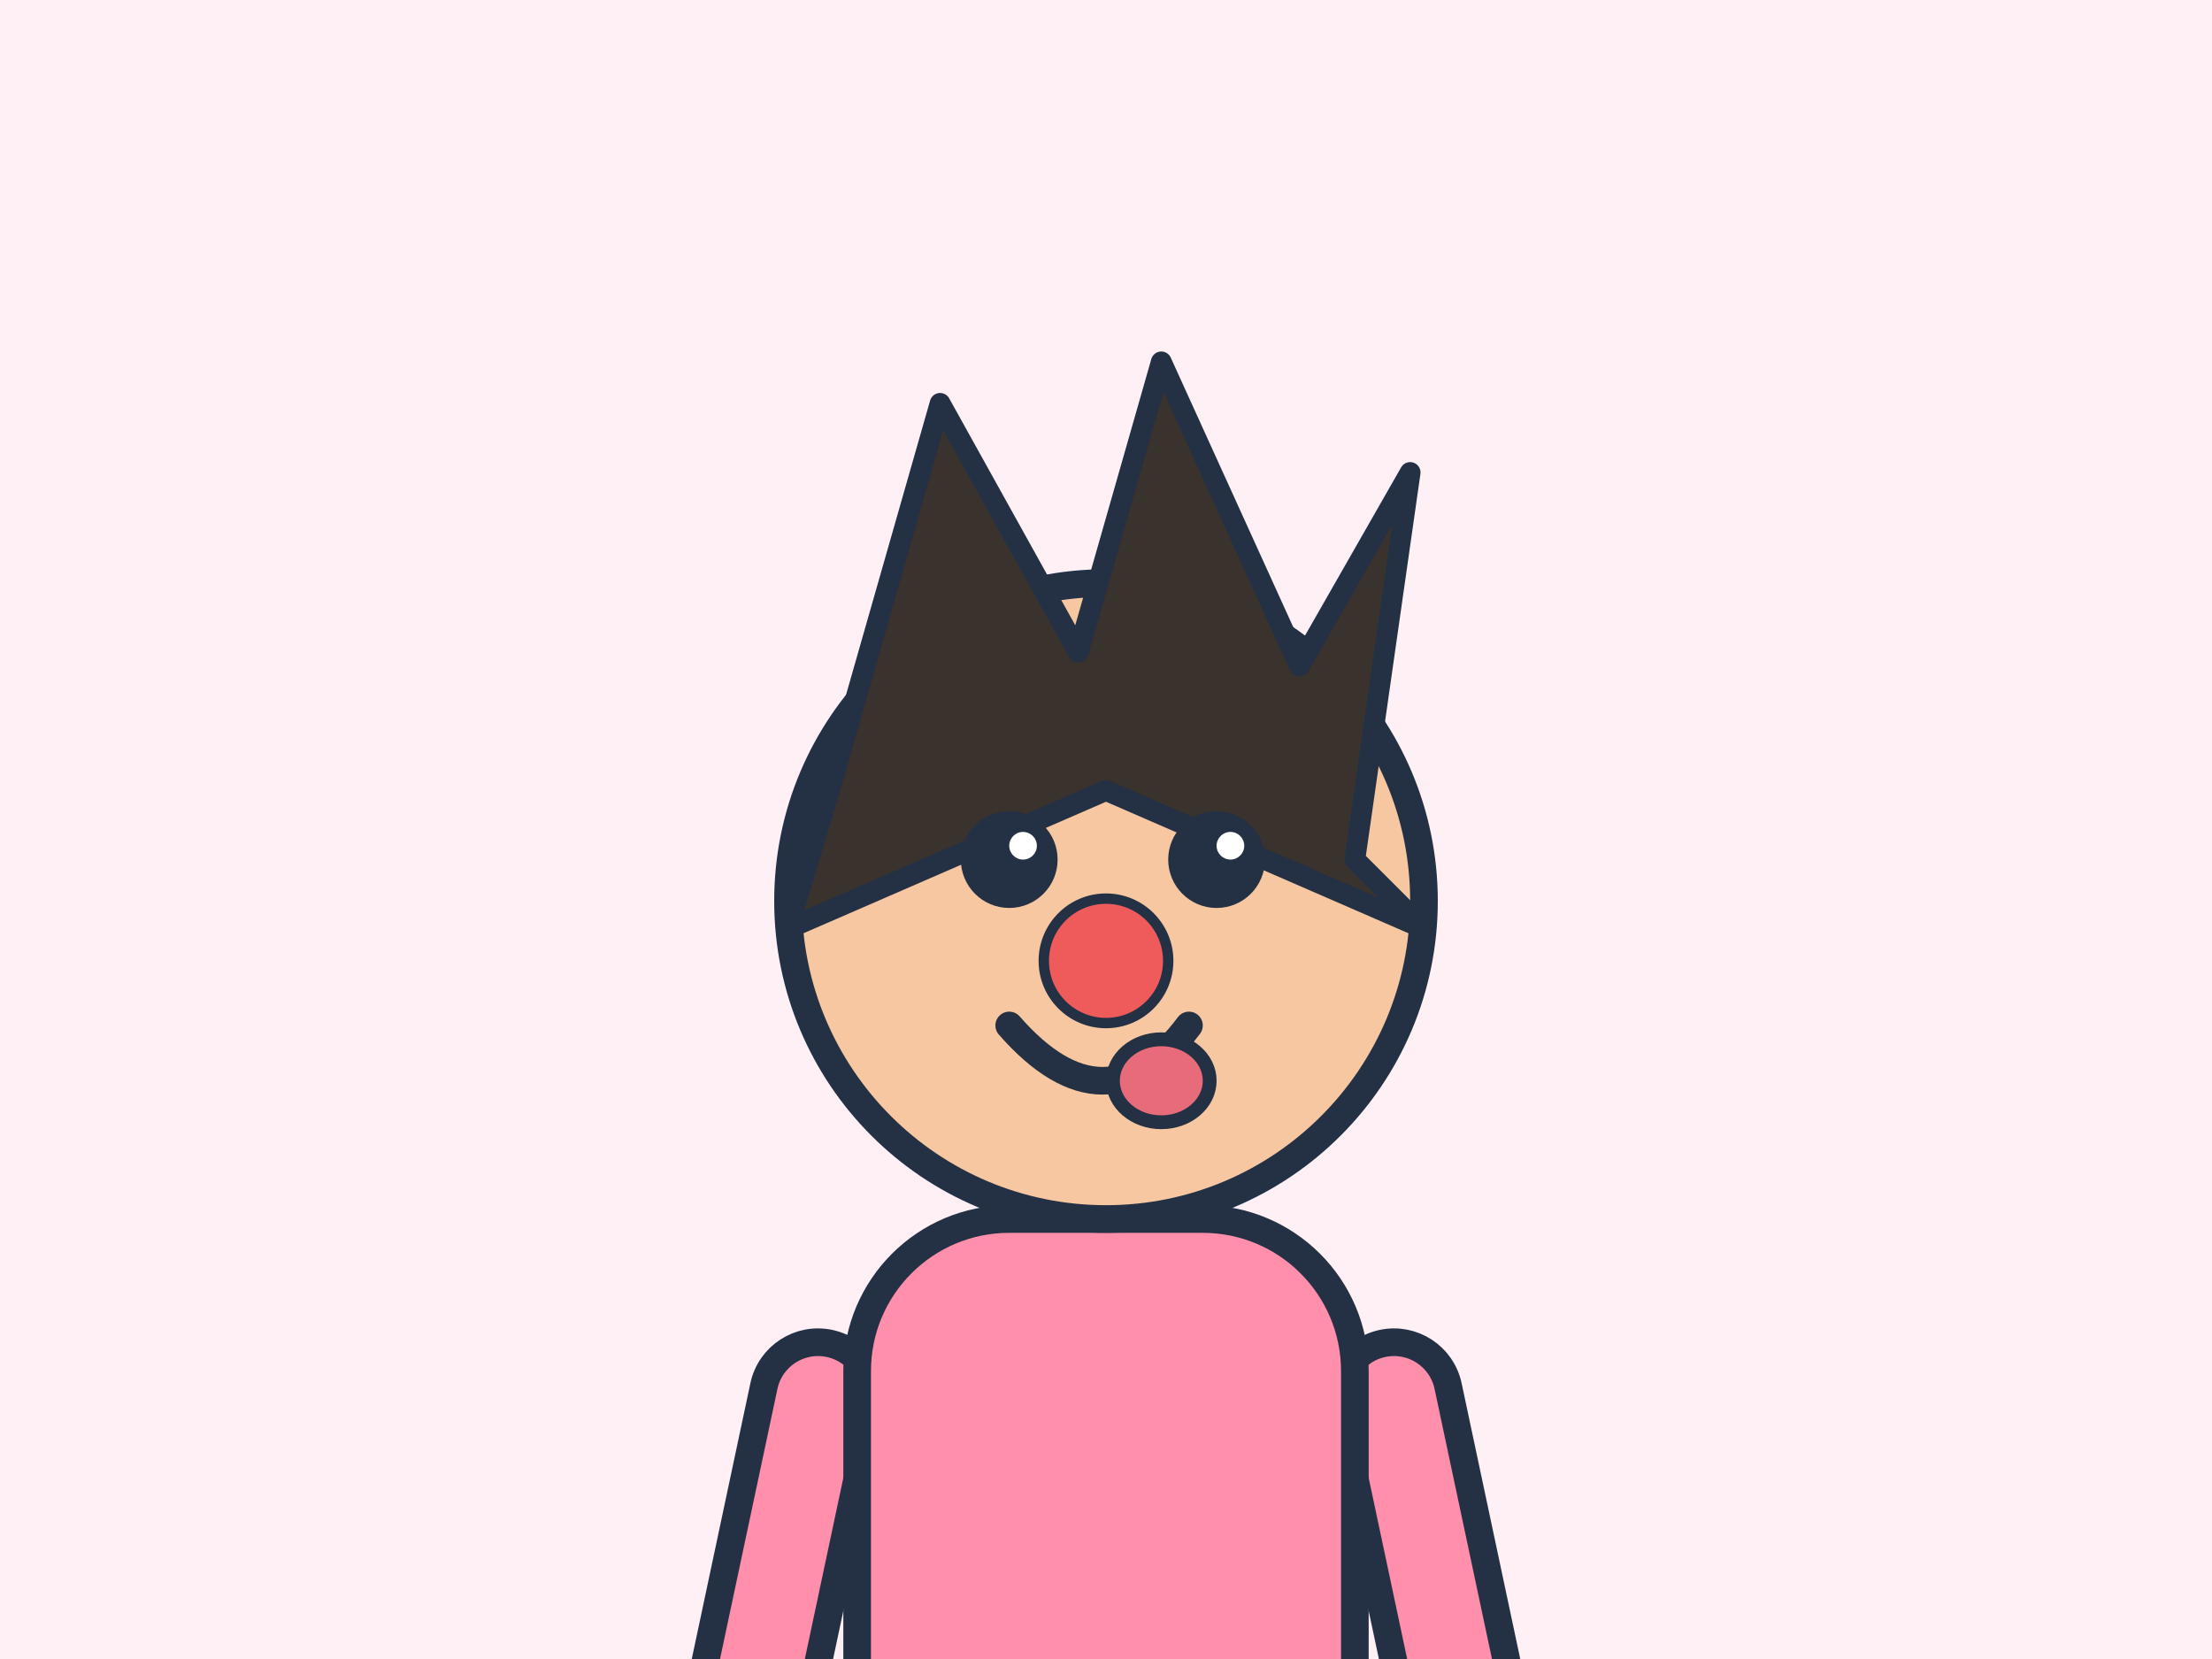
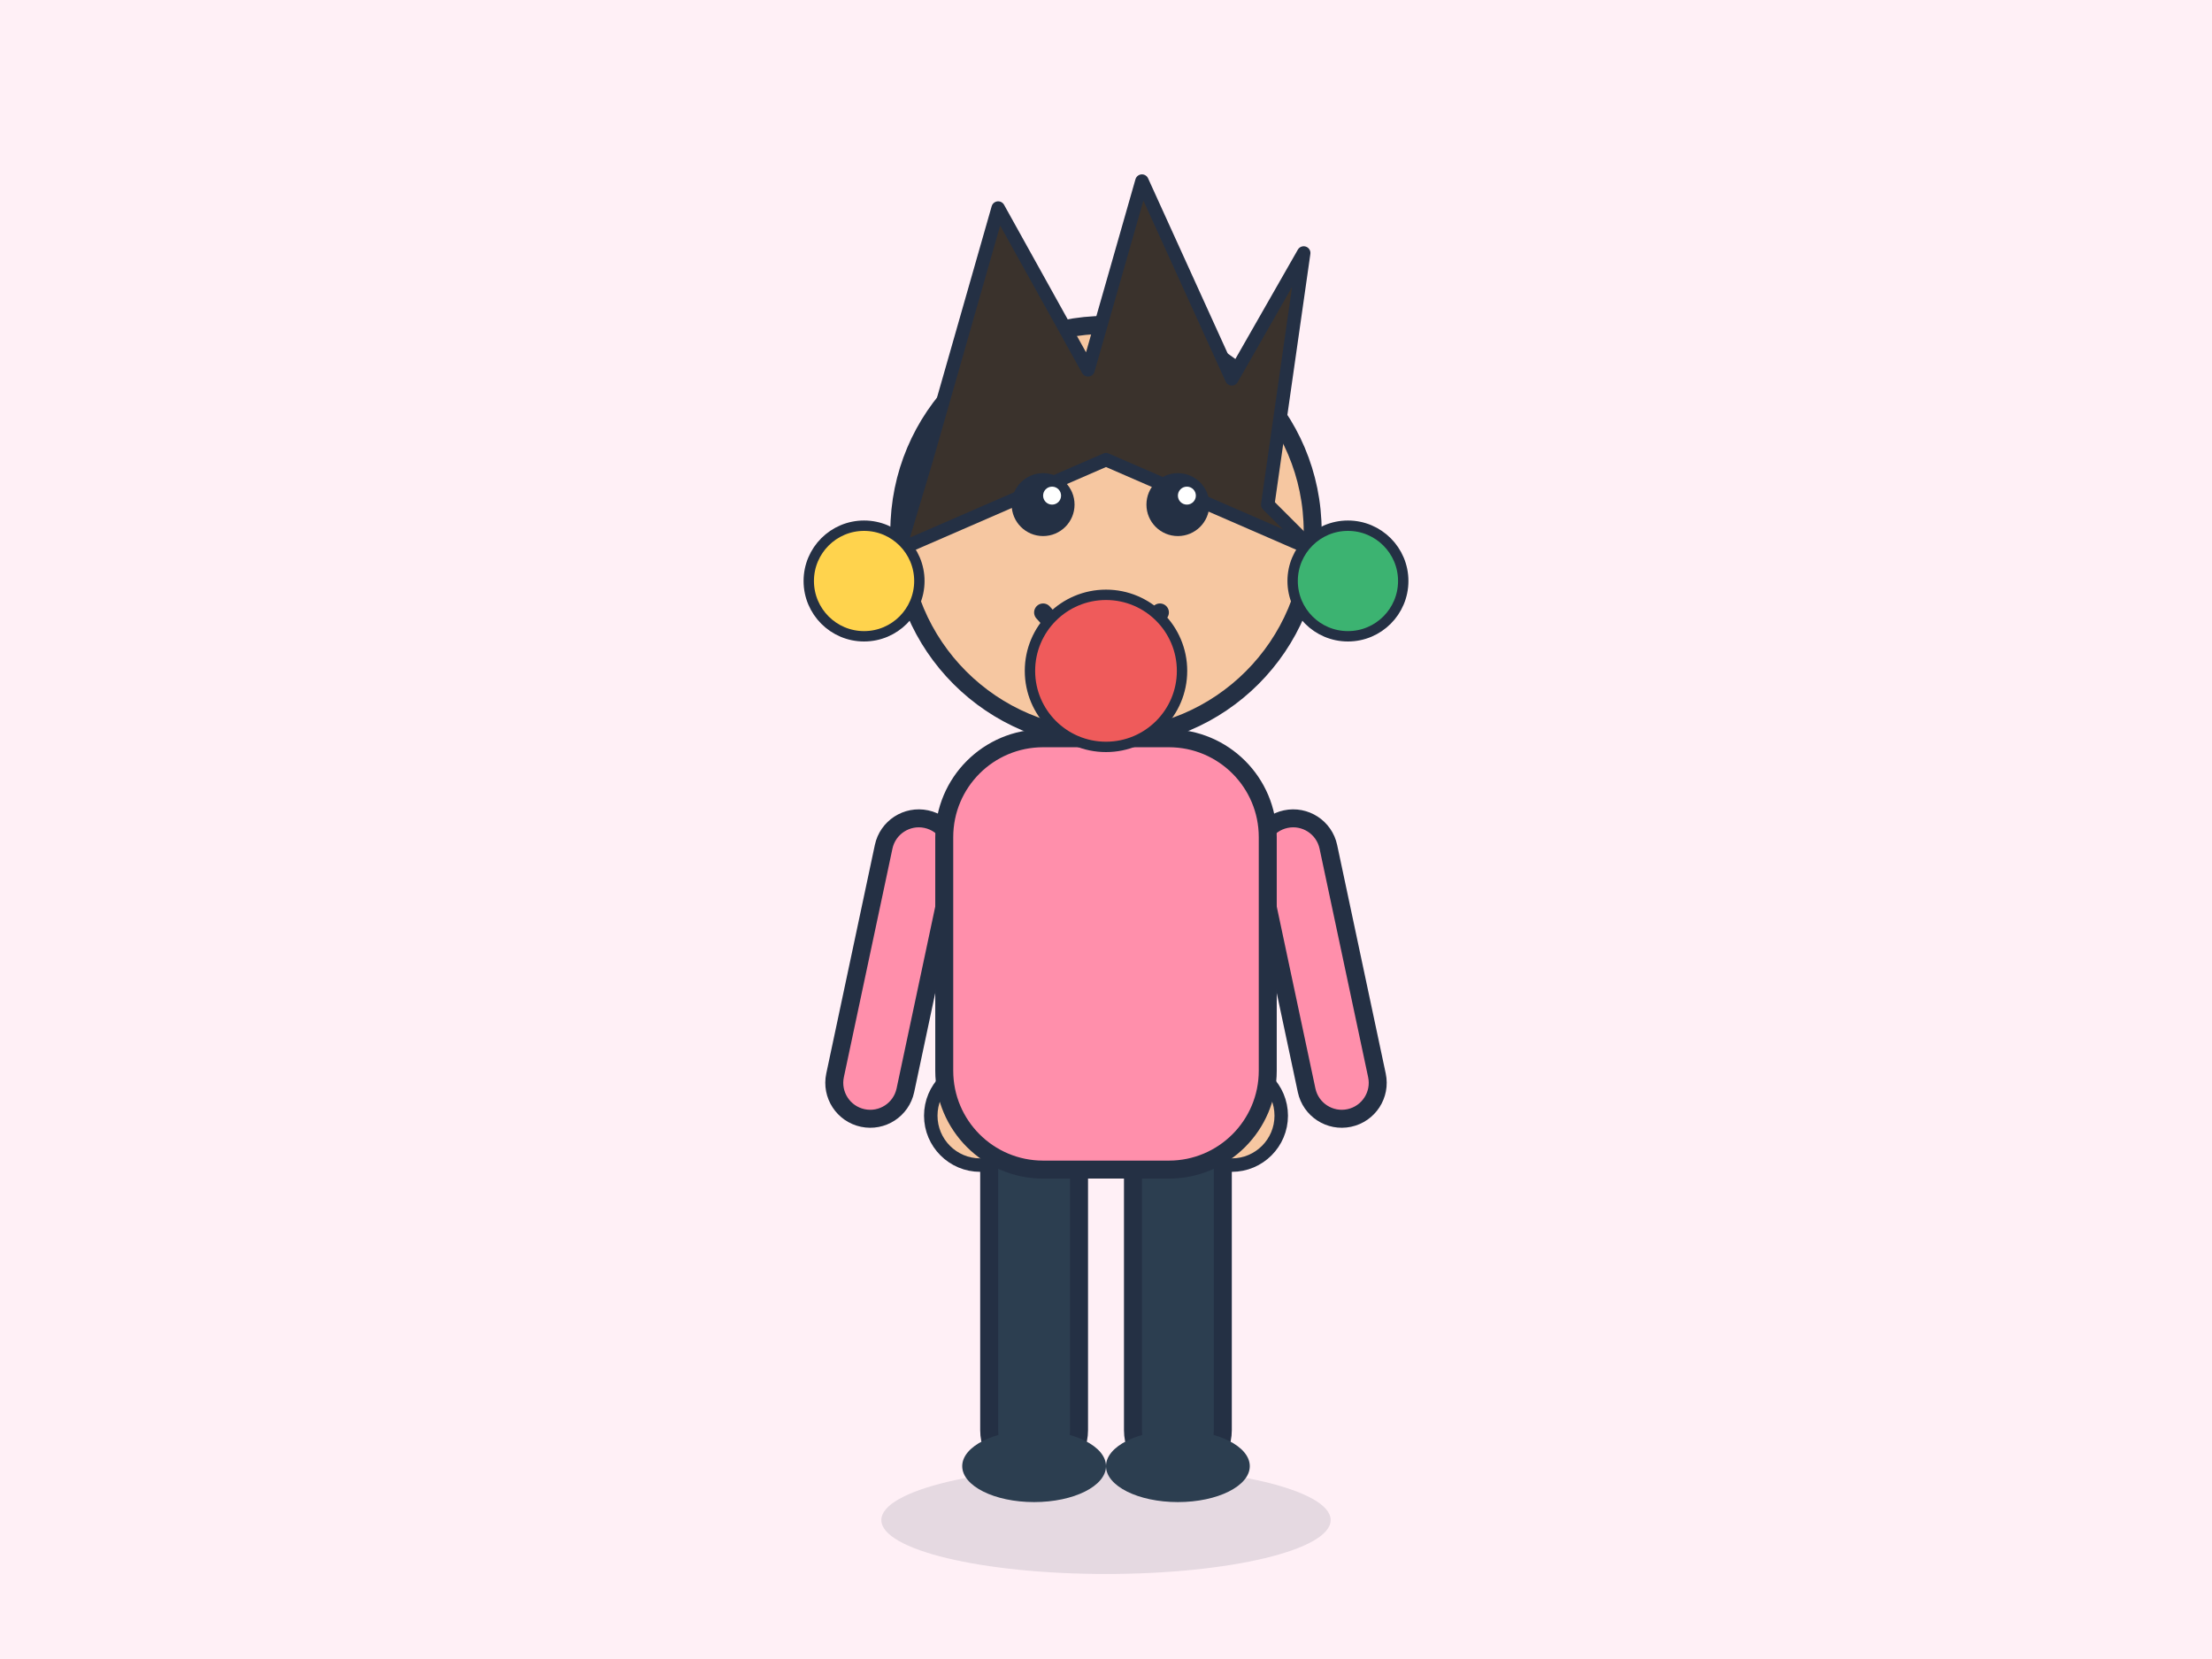
<svg xmlns="http://www.w3.org/2000/svg" width="640" height="480" viewBox="0 0 640 480" shape-rendering="geometricPrecision">
  <rect x="0.0" y="0.0" width="640.0" height="480.0" fill="#d7f0ff" />
  <rect x="0.0" y="0.0" width="640.0" height="480.0" fill="#fff0f6" />
-   <g transform="translate(320.0 688.7) scale(2.0 2.0)">
+   <g transform="translate(320.0 432.0) scale(1.3 1.3)">
    <ellipse cx="0.0" cy="6.0" rx="50.0" ry="12.0" fill="rgba(36,48,68,0.12)" />
    <rect x="-26.0" y="-86.0" width="20.0" height="82.0" rx="10.0" fill="#2c3e50" stroke="#243044" stroke-width="4.0" stroke-linejoin="round" stroke-linecap="round" />
    <rect x="6.0" y="-86.0" width="20.0" height="82.0" rx="10.0" fill="#2c3e50" stroke="#243044" stroke-width="4.0" stroke-linejoin="round" stroke-linecap="round" />
    <ellipse cx="-16.0" cy="-6.0" rx="16.0" ry="8.0" fill="#2c3e50" />
    <ellipse cx="16.0" cy="-6.0" rx="16.0" ry="8.0" fill="#2c3e50" />
    <rect x="-8.0" y="0" width="16.0" height="68.0" rx="8.0" fill="#ff8fab" stroke="#243044" stroke-width="4" stroke-linejoin="round" transform="translate(-40.0 -150.0) rotate(12.0)" />
    <rect x="-8.0" y="0" width="16.0" height="68.0" rx="8.0" fill="#ff8fab" stroke="#243044" stroke-width="4" stroke-linejoin="round" transform="translate(40.0 -150.0) rotate(-12.0)" />
    <circle cx="-28.0" cy="-84.0" r="11.0" fill="#f6c7a1" stroke="#243044" stroke-width="3.0" stroke-linejoin="round" stroke-linecap="round" />
    <circle cx="28.0" cy="-84.0" r="11.0" fill="#f6c7a1" stroke="#243044" stroke-width="3.0" stroke-linejoin="round" stroke-linecap="round" />
    <rect x="-36.0" y="-168.0" width="72.0" height="96.0" rx="22.0" fill="#ff8fab" stroke="#243044" stroke-width="4.0" stroke-linejoin="round" stroke-linecap="round" />
    <circle cx="0.0" cy="-214.0" r="46.0" fill="#f6c7a1" stroke="#243044" stroke-width="4.0" stroke-linejoin="round" stroke-linecap="round" />
    <polygon points="-46.0,-210.0 -40.0,-230.0 -24.0,-286.0 -4.0,-250.0 8.0,-292.0 28.0,-248.0 44.0,-276.0 36.0,-220.0 46.0,-210.0 0.0,-230.0" fill="#3a322c" stroke="#243044" stroke-width="3.0" stroke-linejoin="round" stroke-linecap="round" />
    <circle cx="-14.0" cy="-220.0" r="7.0" fill="#243044" />
    <circle cx="16.0" cy="-220.0" r="7.0" fill="#243044" />
    <circle cx="-12.0" cy="-222.0" r="2.0" fill="#ffffff" />
    <circle cx="18.0" cy="-222.0" r="2.0" fill="#ffffff" />
    <path d="M-14 -196 Q0 -180 12 -196" fill="none" stroke="#243044" stroke-width="4.0" stroke-linejoin="round" stroke-linecap="round" />
    <ellipse cx="8.0" cy="-188.0" rx="7.0" ry="6.0" fill="#e86b7a" stroke="#243044" stroke-width="2.0" stroke-linejoin="round" stroke-linecap="round" />
  </g>
-   <circle cx="320.0" cy="278.0" r="18.0" fill="#ef5b5b" stroke="#243044" stroke-width="3.0" stroke-linejoin="round" stroke-linecap="round" />
+   <circle cx="320.0" cy="194.1" r="22.0" fill="#ef5b5b" stroke="#243044" stroke-width="3.0" stroke-linejoin="round" stroke-linecap="round" />
+   <circle cx="250.0" cy="168.1" r="16.0" fill="#ffd34d" stroke="#243044" stroke-width="3.0" stroke-linejoin="round" stroke-linecap="round" />
+   <circle cx="390.0" cy="168.1" r="16.0" fill="#3cb371" stroke="#243044" stroke-width="3.0" stroke-linejoin="round" stroke-linecap="round" />
</svg>
